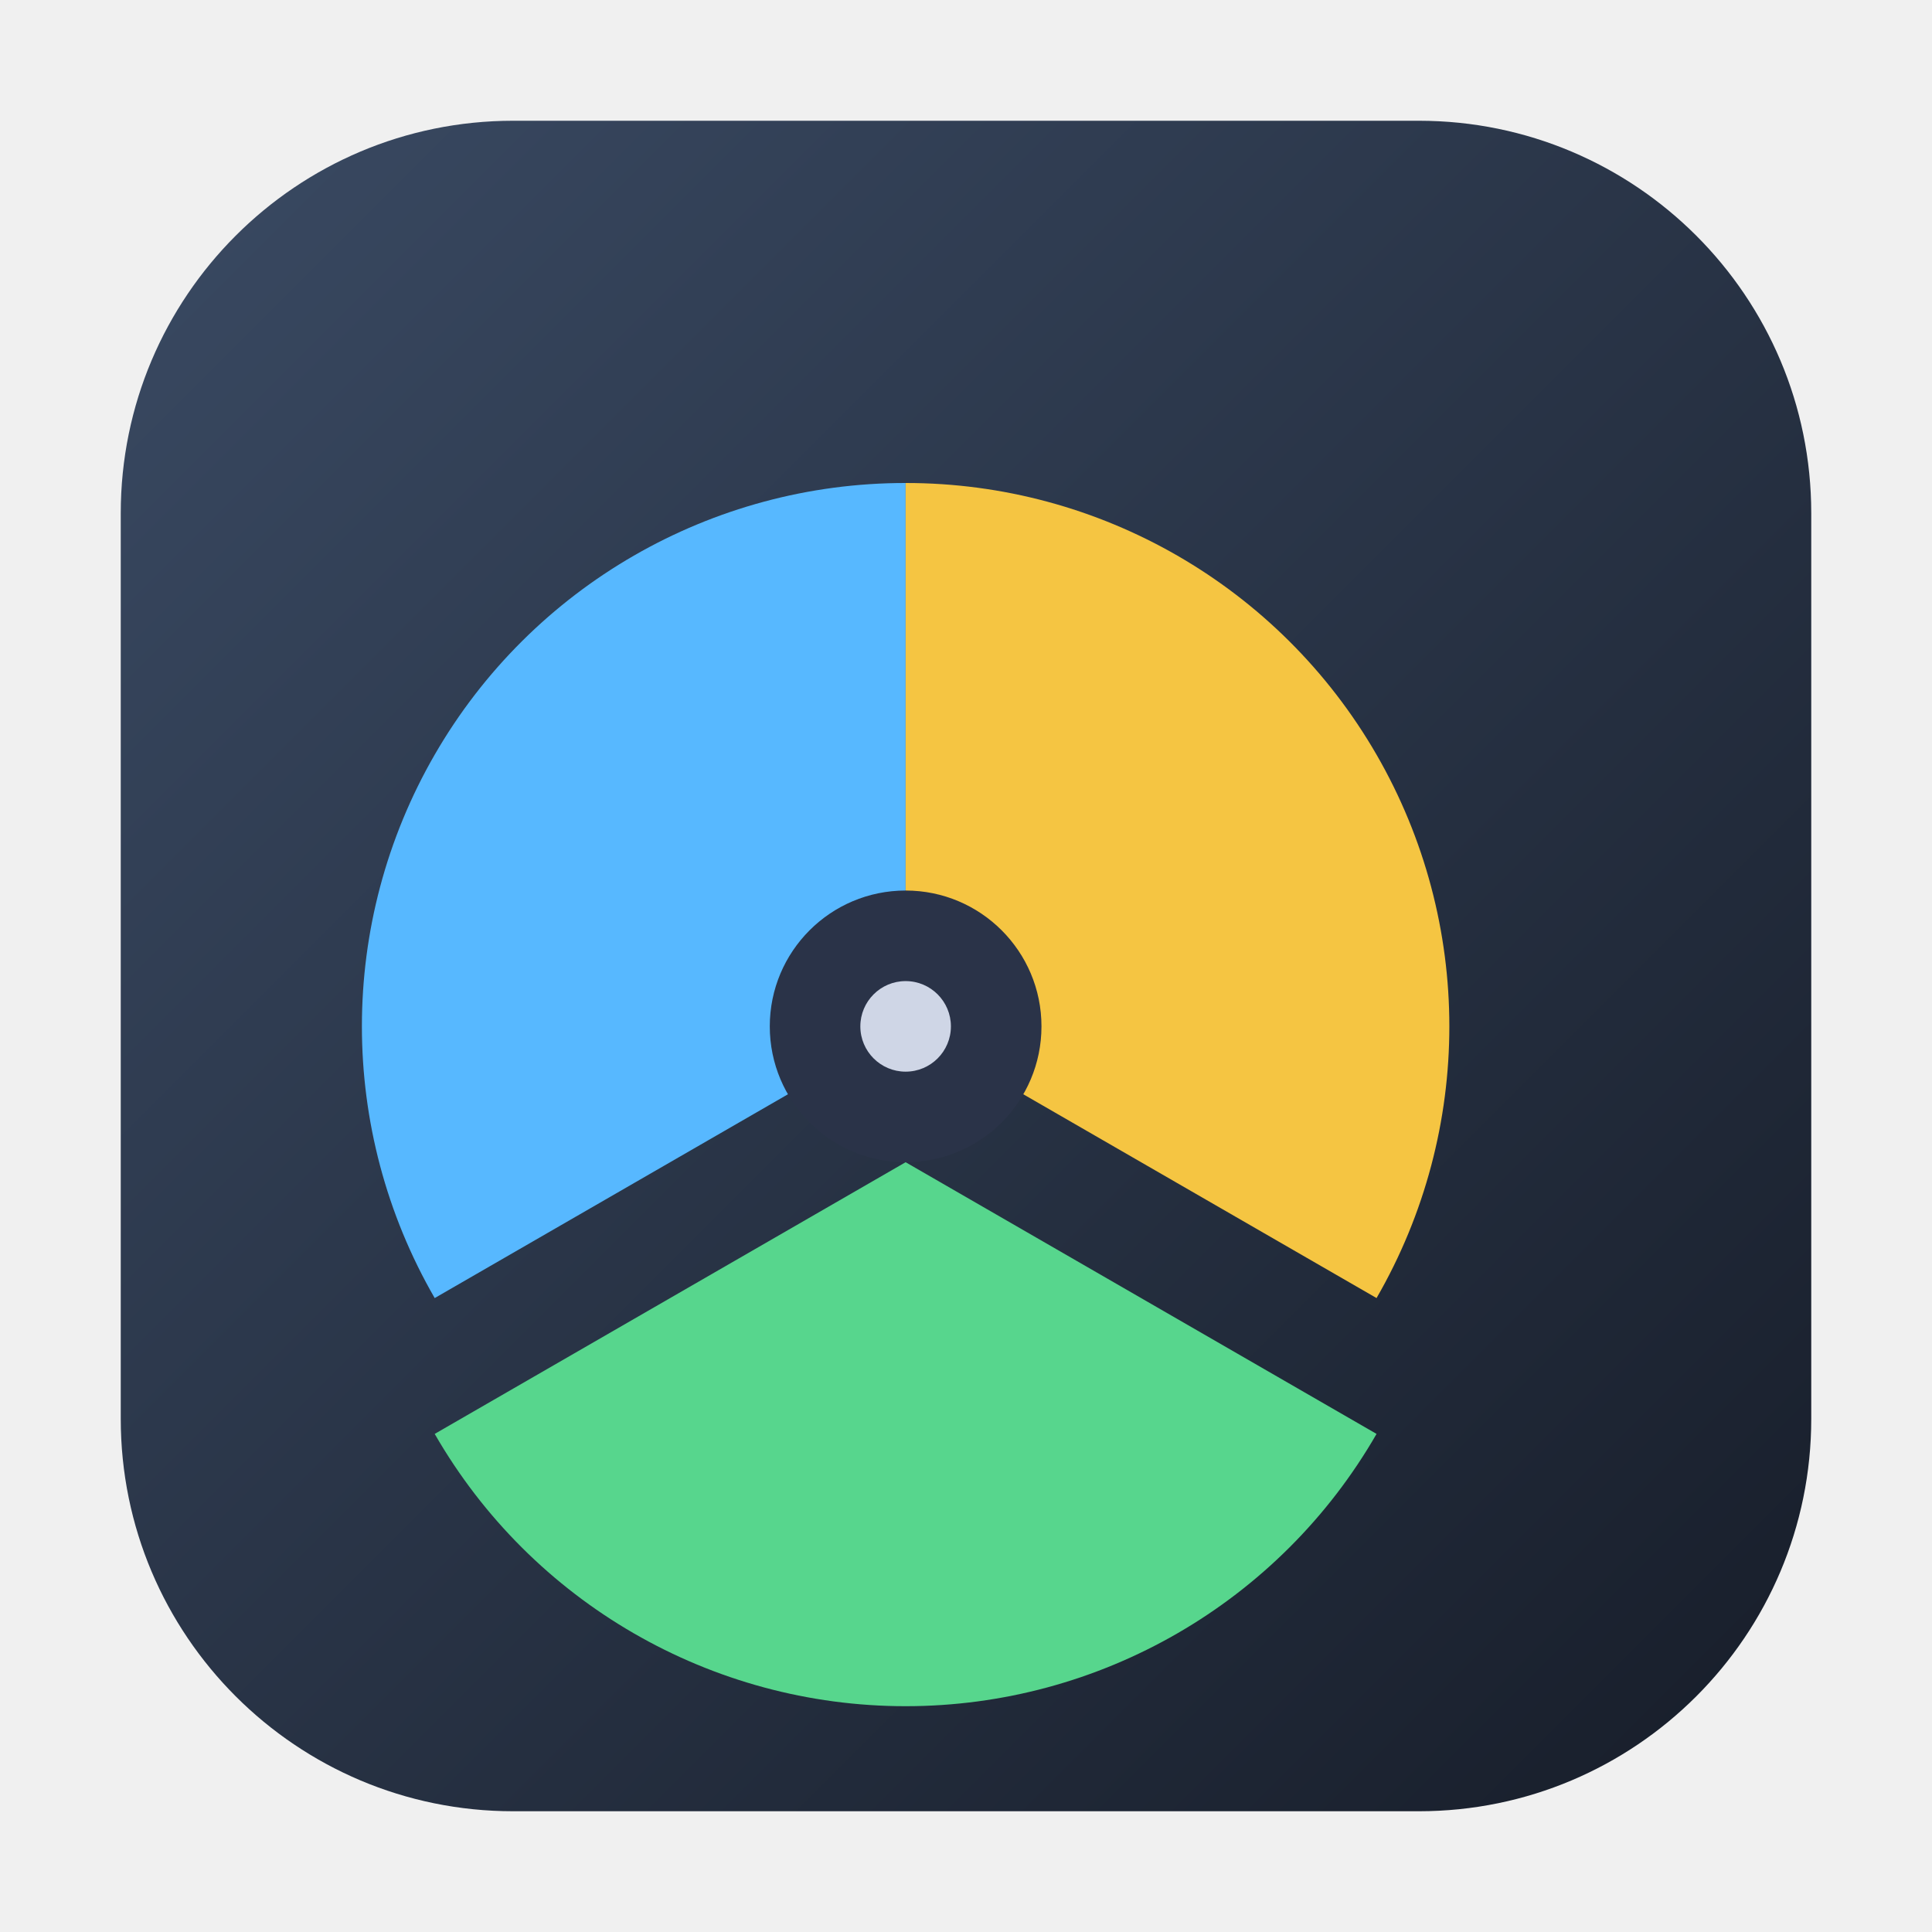
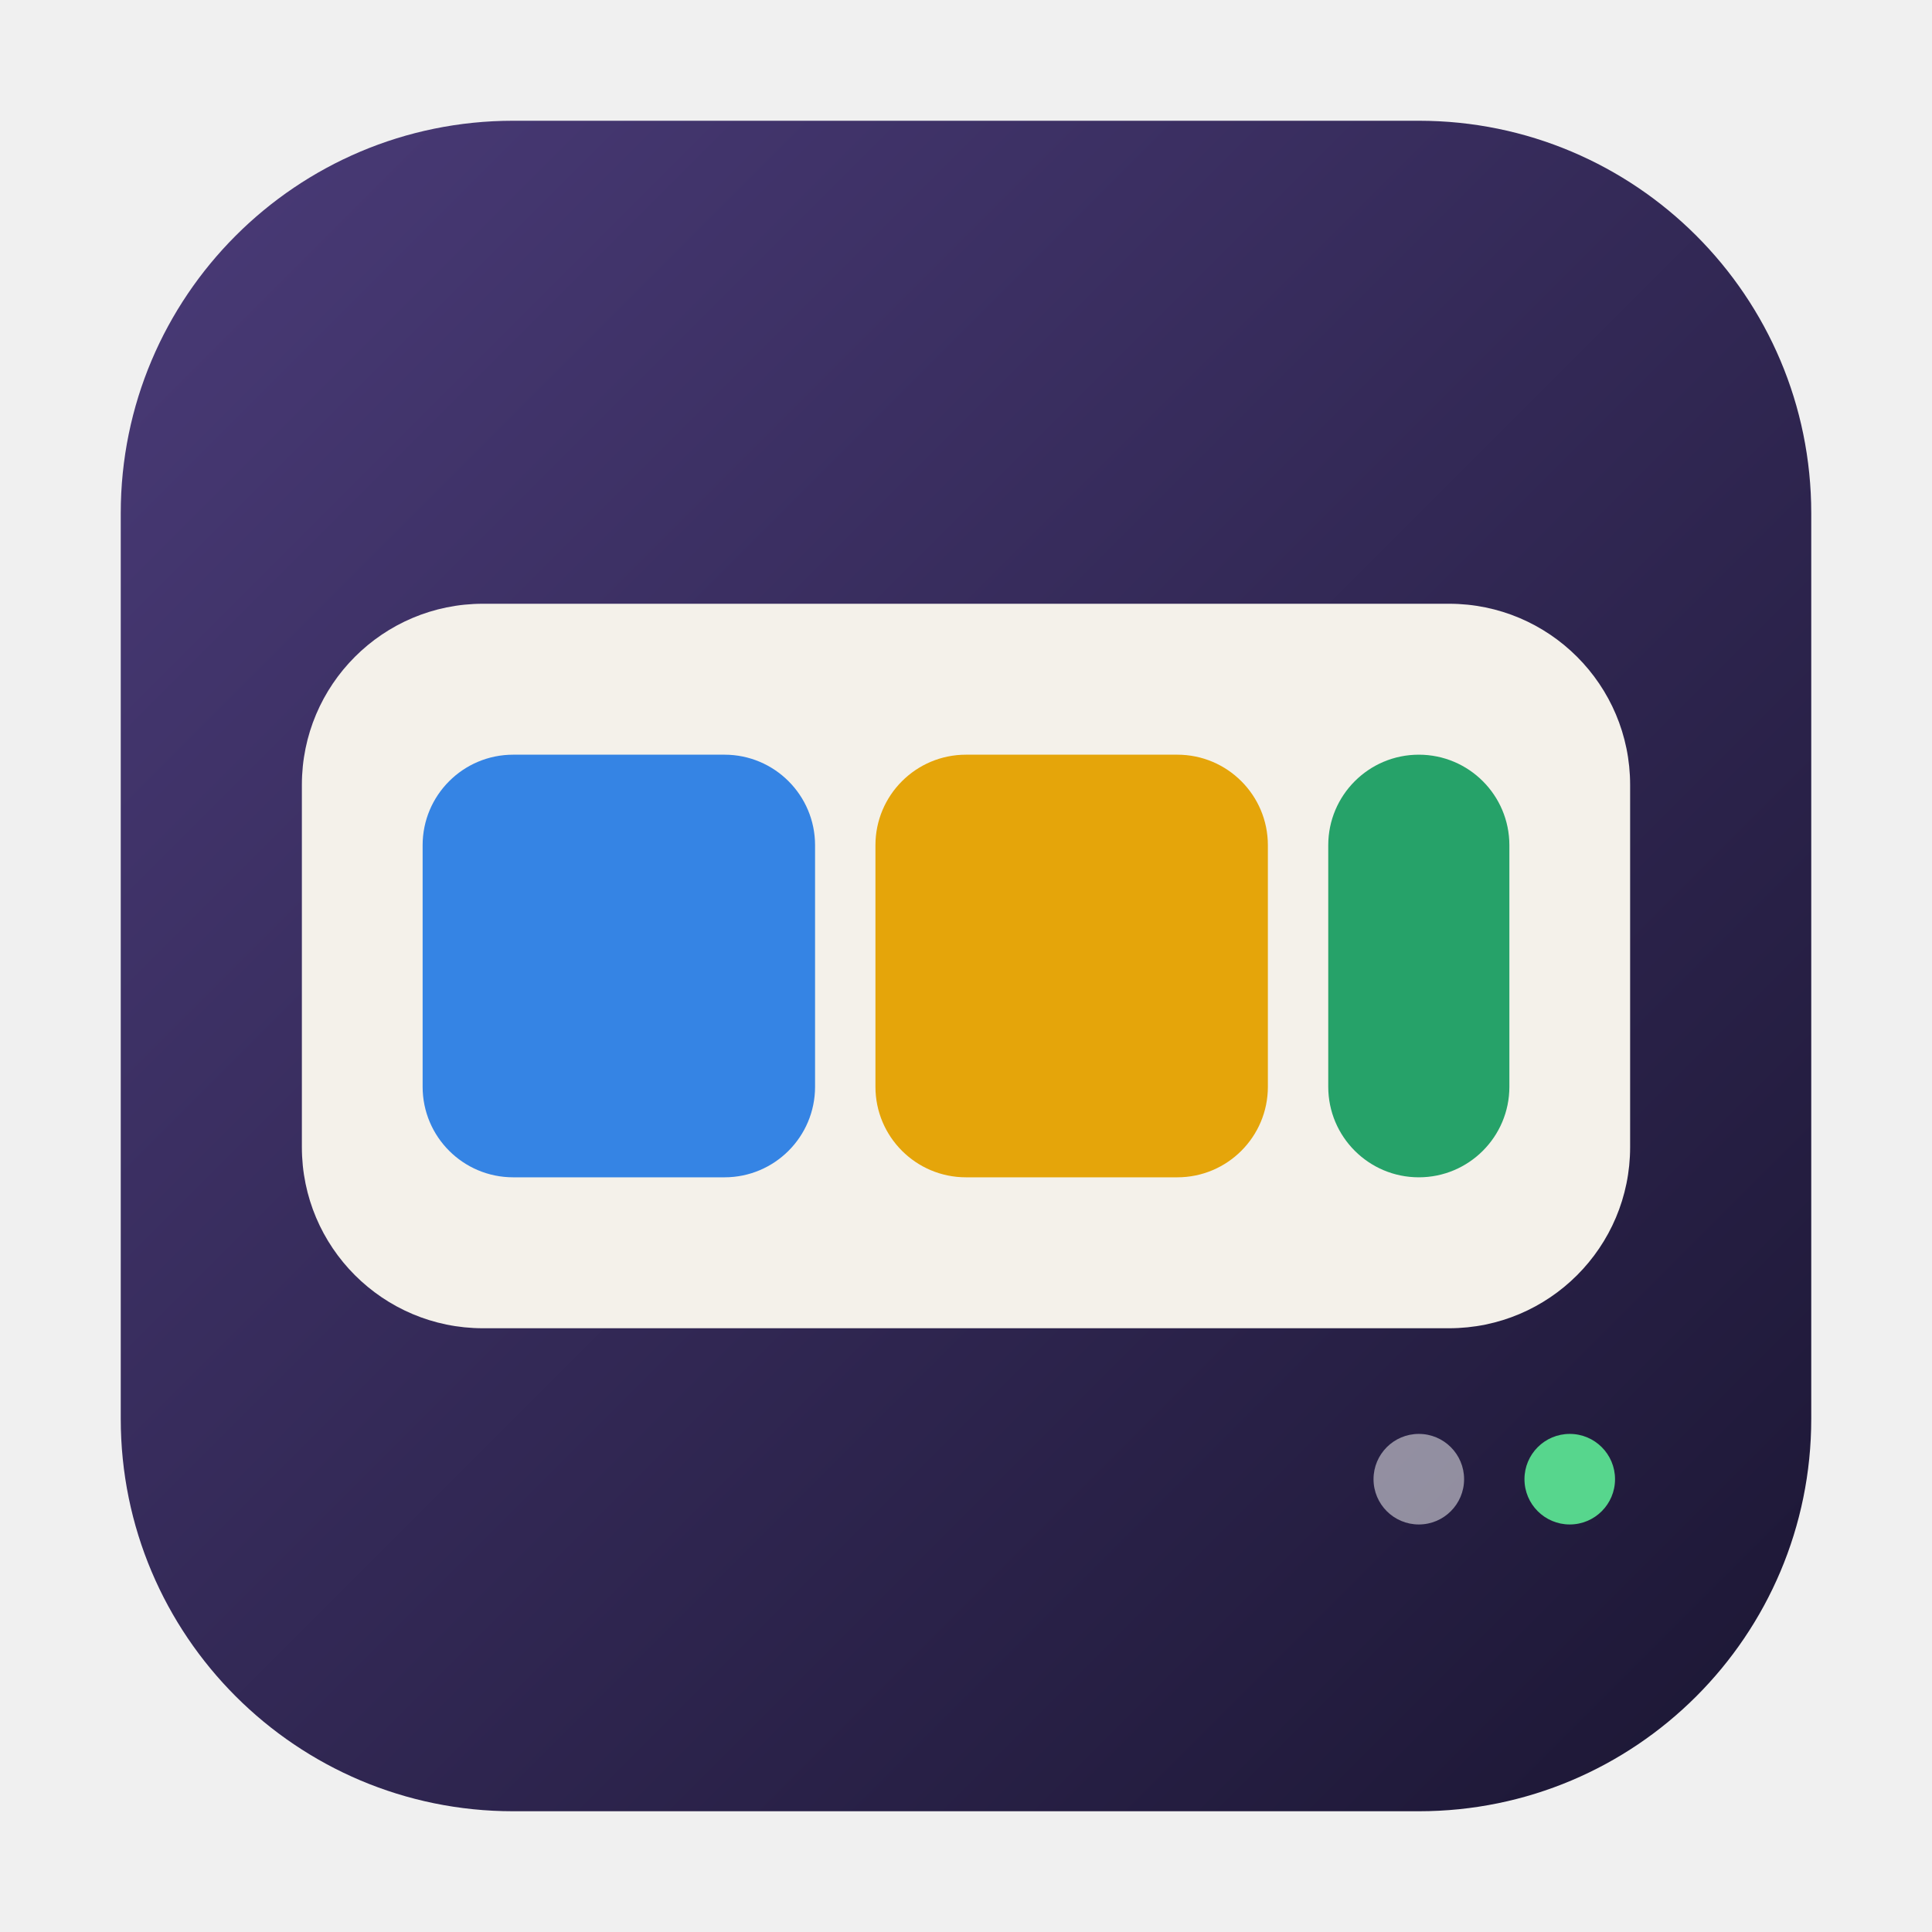
<svg xmlns="http://www.w3.org/2000/svg" width="128" height="128" viewBox="0 0 128 128">
  <defs>
-     <linearGradient id="bg" x1="0" y1="0" x2="1" y2="1">
-       <stop offset="0" stop-color="#3a4a63" />
-       <stop offset="1" stop-color="#171d29" />
+     <linearGradient id="g" x1="0" y1="0" x2="1" y2="1">
+       <stop offset="0" stop-color="#4a3b78" />
+       <stop offset="1" stop-color="#1b1633" />
    </linearGradient>
  </defs>
-   <rect x="8" y="8" width="112" height="112" rx="26" fill="url(#bg)" />
-   <path d="M60.0 68.0 L28.8 86.0 A36 36 0 0 1 60.0 32.0 Z" fill="#57b8ff" />
-   <path d="M60.0 68.0 L60.0 32.0 A36 36 0 0 1 91.2 86.0 Z" fill="#f5c542" />
-   <path d="M60.0 77.0 L91.2 95.0 A36 36 0 0 1 28.8 95.0 Z" fill="#57d68d" />
-   <circle cx="60" cy="68" r="9" fill="#2a3348" />
-   <circle cx="60" cy="68" r="3" fill="#cfd6e6" />
+   <rect x="8" y="8" width="112" height="112" rx="26" fill="url(#g)" />
+   <rect x="20" y="40" width="88" height="48" rx="12" fill="#f4f1ea" />
+   <rect x="28" y="50" width="26" height="28" rx="6" fill="#3584e4" />
+   <rect x="58" y="50" width="26" height="28" rx="6" fill="#e5a50a" />
+   <rect x="88" y="50" width="12" height="28" rx="6" fill="#26a269" />
+   <circle cx="104" cy="98" r="3" fill="#57d68d" />
+   <circle cx="94" cy="98" r="3" fill="#ffffff" opacity=".5" />
</svg>
